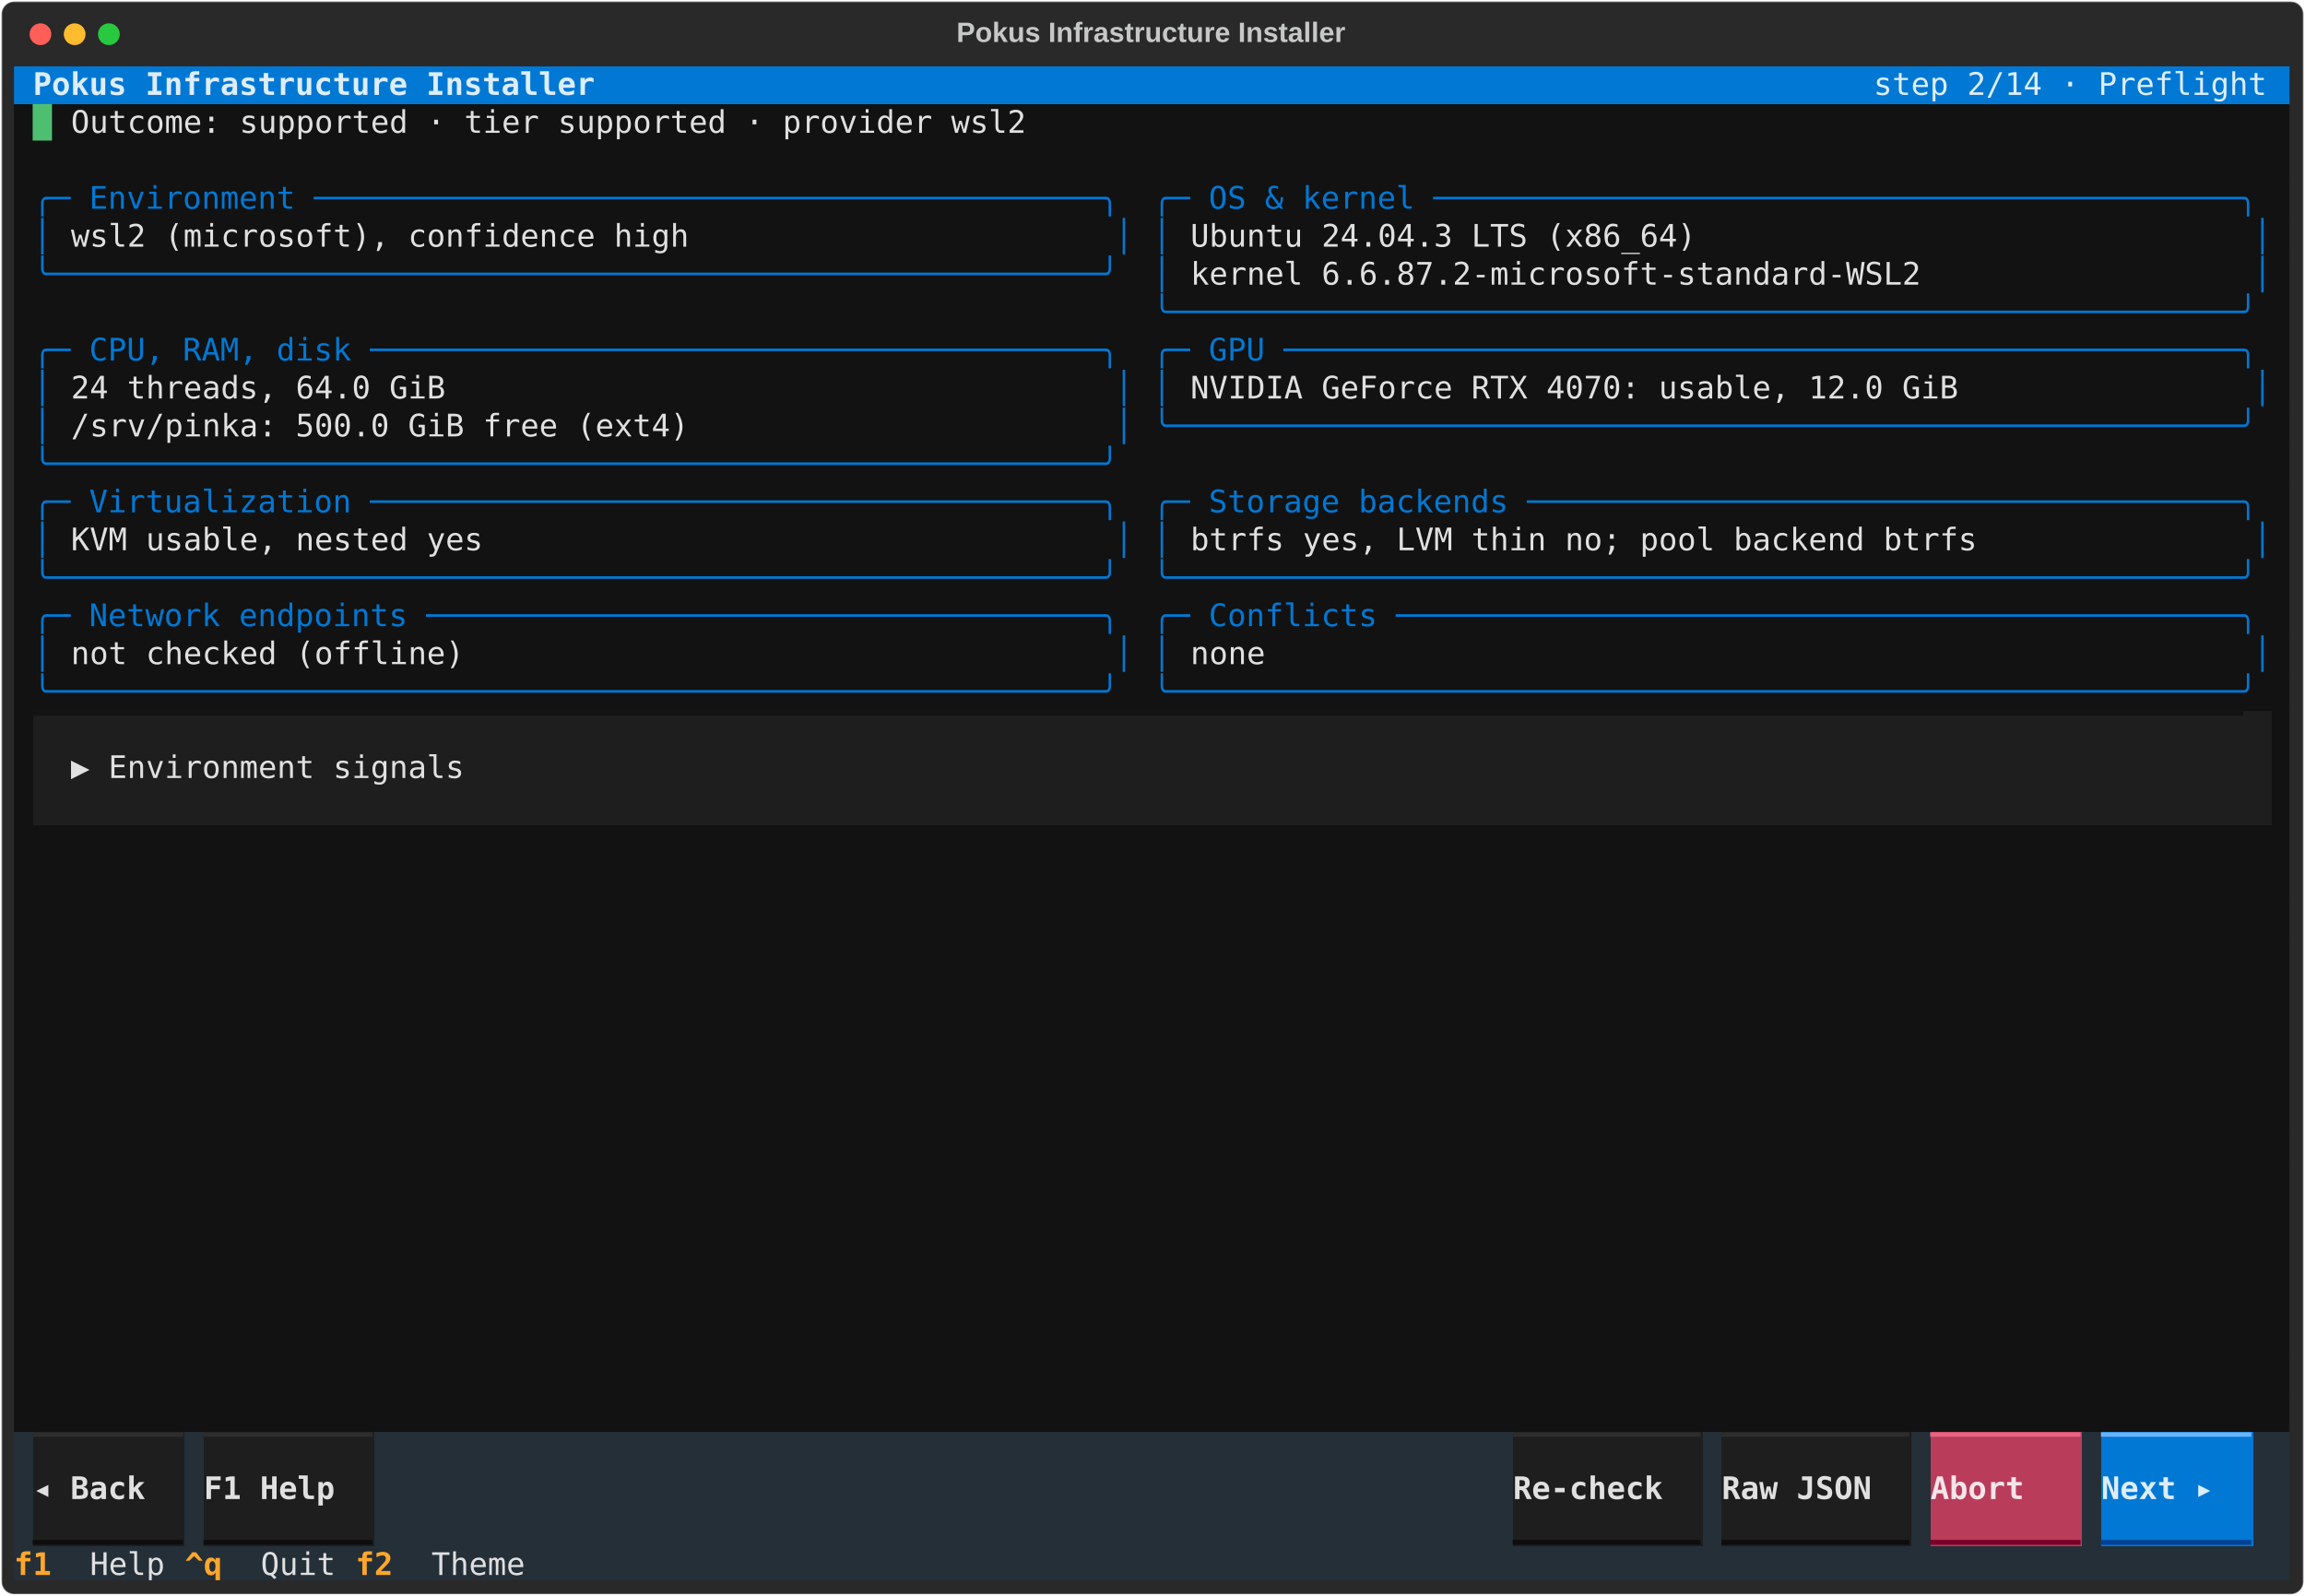
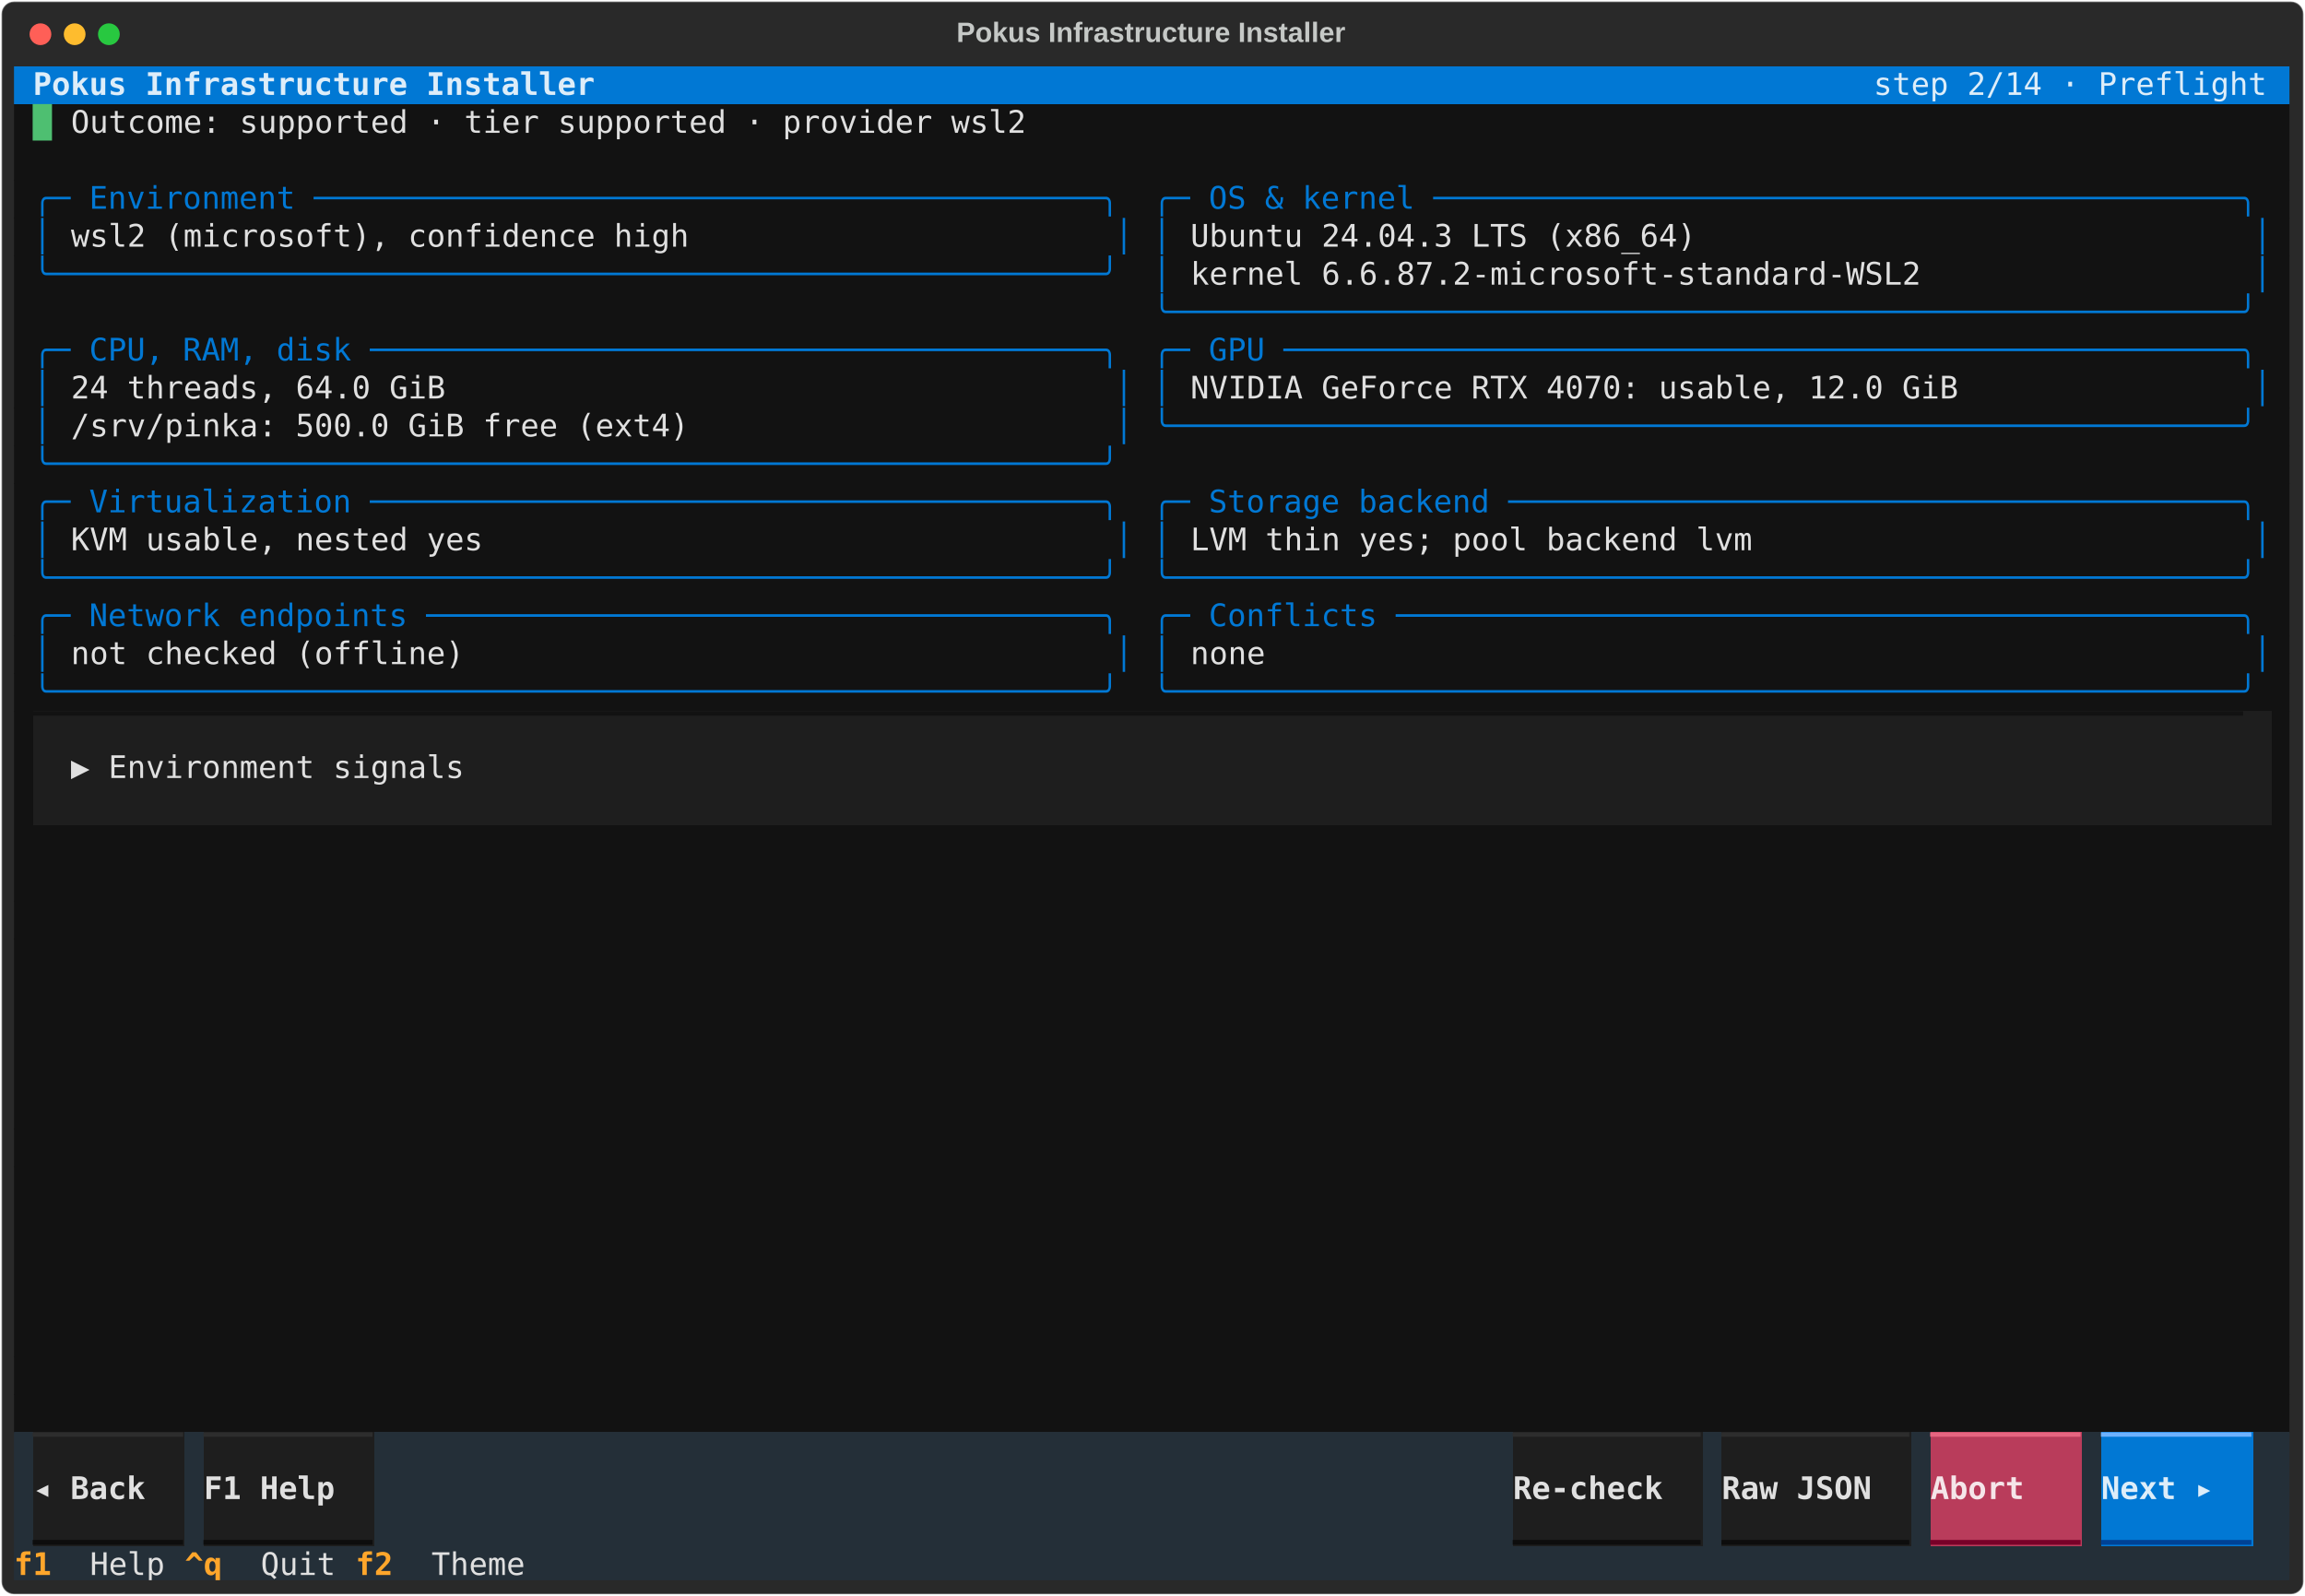
<svg xmlns="http://www.w3.org/2000/svg" class="rich-terminal" viewBox="0 0 1482 1026.0">
  <style>

    @font-face {
        font-family: "Fira Code";
        src: local("FiraCode-Regular"),
                url("https://cdnjs.cloudflare.com/ajax/libs/firacode/6.2.0/woff2/FiraCode-Regular.woff2") format("woff2"),
                url("https://cdnjs.cloudflare.com/ajax/libs/firacode/6.2.0/woff/FiraCode-Regular.woff") format("woff");
        font-style: normal;
        font-weight: 400;
    }
    @font-face {
        font-family: "Fira Code";
        src: local("FiraCode-Bold"),
                url("https://cdnjs.cloudflare.com/ajax/libs/firacode/6.2.0/woff2/FiraCode-Bold.woff2") format("woff2"),
                url("https://cdnjs.cloudflare.com/ajax/libs/firacode/6.2.0/woff/FiraCode-Bold.woff") format("woff");
        font-style: bold;
        font-weight: 700;
    }

    .terminal-matrix {
        font-family: Fira Code, monospace;
        font-size: 20px;
        line-height: 24.4px;
        font-variant-east-asian: full-width;
    }

    .terminal-title {
        font-size: 18px;
        font-weight: bold;
        font-family: arial;
    }

    .terminal-r1 { fill: #c5c8c6 }
.terminal-r2 { fill: #ddedf9;font-weight: bold }
.terminal-r3 { fill: #ddedf9 }
.terminal-r4 { fill: #4ebf71 }
.terminal-r5 { fill: #e0e0e0 }
.terminal-r6 { fill: #0178d4 }
.terminal-r7 { fill: #121212 }
.terminal-r8 { fill: #2d2d2d }
.terminal-r9 { fill: #e76580 }
.terminal-r10 { fill: #6db2ff }
.terminal-r11 { fill: #e0e0e0;font-weight: bold }
.terminal-r12 { fill: #f5e5e9;font-weight: bold }
.terminal-r13 { fill: #0d0d0d }
.terminal-r14 { fill: #780028 }
.terminal-r15 { fill: #004295 }
.terminal-r16 { fill: #ffa62b;font-weight: bold }
    </style>
  <defs>
    <clipPath id="terminal-clip-terminal">
      <rect x="0" y="0" width="1463.0" height="975.0" />
    </clipPath>
    <clipPath id="terminal-line-0">
      <rect x="0" y="1.5" width="1464" height="24.65" />
    </clipPath>
    <clipPath id="terminal-line-1">
      <rect x="0" y="25.9" width="1464" height="24.65" />
    </clipPath>
    <clipPath id="terminal-line-2">
      <rect x="0" y="50.3" width="1464" height="24.65" />
    </clipPath>
    <clipPath id="terminal-line-3">
      <rect x="0" y="74.7" width="1464" height="24.65" />
    </clipPath>
    <clipPath id="terminal-line-4">
      <rect x="0" y="99.1" width="1464" height="24.65" />
    </clipPath>
    <clipPath id="terminal-line-5">
      <rect x="0" y="123.5" width="1464" height="24.65" />
    </clipPath>
    <clipPath id="terminal-line-6">
      <rect x="0" y="147.9" width="1464" height="24.65" />
    </clipPath>
    <clipPath id="terminal-line-7">
      <rect x="0" y="172.3" width="1464" height="24.65" />
    </clipPath>
    <clipPath id="terminal-line-8">
      <rect x="0" y="196.7" width="1464" height="24.65" />
    </clipPath>
    <clipPath id="terminal-line-9">
      <rect x="0" y="221.1" width="1464" height="24.65" />
    </clipPath>
    <clipPath id="terminal-line-10">
      <rect x="0" y="245.5" width="1464" height="24.65" />
    </clipPath>
    <clipPath id="terminal-line-11">
      <rect x="0" y="269.9" width="1464" height="24.65" />
    </clipPath>
    <clipPath id="terminal-line-12">
      <rect x="0" y="294.3" width="1464" height="24.65" />
    </clipPath>
    <clipPath id="terminal-line-13">
      <rect x="0" y="318.7" width="1464" height="24.65" />
    </clipPath>
    <clipPath id="terminal-line-14">
      <rect x="0" y="343.1" width="1464" height="24.65" />
    </clipPath>
    <clipPath id="terminal-line-15">
      <rect x="0" y="367.5" width="1464" height="24.65" />
    </clipPath>
    <clipPath id="terminal-line-16">
      <rect x="0" y="391.9" width="1464" height="24.65" />
    </clipPath>
    <clipPath id="terminal-line-17">
      <rect x="0" y="416.3" width="1464" height="24.65" />
    </clipPath>
    <clipPath id="terminal-line-18">
      <rect x="0" y="440.7" width="1464" height="24.65" />
    </clipPath>
    <clipPath id="terminal-line-19">
      <rect x="0" y="465.1" width="1464" height="24.65" />
    </clipPath>
    <clipPath id="terminal-line-20">
      <rect x="0" y="489.5" width="1464" height="24.65" />
    </clipPath>
    <clipPath id="terminal-line-21">
      <rect x="0" y="513.9" width="1464" height="24.65" />
    </clipPath>
    <clipPath id="terminal-line-22">
      <rect x="0" y="538.3" width="1464" height="24.65" />
    </clipPath>
    <clipPath id="terminal-line-23">
      <rect x="0" y="562.7" width="1464" height="24.65" />
    </clipPath>
    <clipPath id="terminal-line-24">
      <rect x="0" y="587.1" width="1464" height="24.65" />
    </clipPath>
    <clipPath id="terminal-line-25">
      <rect x="0" y="611.5" width="1464" height="24.65" />
    </clipPath>
    <clipPath id="terminal-line-26">
      <rect x="0" y="635.9" width="1464" height="24.65" />
    </clipPath>
    <clipPath id="terminal-line-27">
      <rect x="0" y="660.3" width="1464" height="24.65" />
    </clipPath>
    <clipPath id="terminal-line-28">
      <rect x="0" y="684.7" width="1464" height="24.65" />
    </clipPath>
    <clipPath id="terminal-line-29">
      <rect x="0" y="709.1" width="1464" height="24.65" />
    </clipPath>
    <clipPath id="terminal-line-30">
      <rect x="0" y="733.5" width="1464" height="24.65" />
    </clipPath>
    <clipPath id="terminal-line-31">
      <rect x="0" y="757.9" width="1464" height="24.65" />
    </clipPath>
    <clipPath id="terminal-line-32">
      <rect x="0" y="782.3" width="1464" height="24.65" />
    </clipPath>
    <clipPath id="terminal-line-33">
      <rect x="0" y="806.7" width="1464" height="24.65" />
    </clipPath>
    <clipPath id="terminal-line-34">
      <rect x="0" y="831.1" width="1464" height="24.65" />
    </clipPath>
    <clipPath id="terminal-line-35">
      <rect x="0" y="855.5" width="1464" height="24.65" />
    </clipPath>
    <clipPath id="terminal-line-36">
      <rect x="0" y="879.9" width="1464" height="24.65" />
    </clipPath>
    <clipPath id="terminal-line-37">
      <rect x="0" y="904.3" width="1464" height="24.65" />
    </clipPath>
    <clipPath id="terminal-line-38">
      <rect x="0" y="928.7" width="1464" height="24.65" />
    </clipPath>
  </defs>
  <rect fill="#292929" stroke="rgba(255,255,255,0.35)" stroke-width="1" x="1" y="1" width="1480" height="1024" rx="8" />
  <text class="terminal-title" fill="#c5c8c6" text-anchor="middle" x="740" y="27">Pokus Infrastructure Installer</text>
  <g transform="translate(26,22)">
    <circle cx="0" cy="0" r="7" fill="#ff5f57" />
    <circle cx="22" cy="0" r="7" fill="#febc2e" />
    <circle cx="44" cy="0" r="7" fill="#28c840" />
  </g>
  <g transform="translate(9, 41)" clip-path="url(#terminal-clip-terminal)">
    <rect fill="#0178d4" x="0" y="1.5" width="12.2" height="24.65" shape-rendering="crispEdges" />
    <rect fill="#0178d4" x="12.2" y="1.5" width="366" height="24.65" shape-rendering="crispEdges" />
    <rect fill="#0178d4" x="378.2" y="1.5" width="817.4" height="24.65" shape-rendering="crispEdges" />
    <rect fill="#0178d4" x="1195.6" y="1.5" width="256.2" height="24.65" shape-rendering="crispEdges" />
    <rect fill="#0178d4" x="1451.8" y="1.5" width="12.2" height="24.65" shape-rendering="crispEdges" />
    <rect fill="#121212" x="0" y="25.9" width="12.2" height="24.65" shape-rendering="crispEdges" />
    <rect fill="#121212" x="12.2" y="25.9" width="12.2" height="24.65" shape-rendering="crispEdges" />
    <rect fill="#121212" x="24.4" y="25.9" width="12.2" height="24.65" shape-rendering="crispEdges" />
    <rect fill="#121212" x="36.6" y="25.9" width="622.2" height="24.65" shape-rendering="crispEdges" />
    <rect fill="#121212" x="658.8" y="25.9" width="805.2" height="24.65" shape-rendering="crispEdges" />
    <rect fill="#121212" x="0" y="50.3" width="1464" height="24.65" shape-rendering="crispEdges" />
    <rect fill="#121212" x="0" y="74.7" width="12.2" height="24.65" shape-rendering="crispEdges" />
    <rect fill="#121212" x="12.2" y="74.7" width="707.6" height="24.65" shape-rendering="crispEdges" />
    <rect fill="#121212" x="719.8" y="74.7" width="12.2" height="24.65" shape-rendering="crispEdges" />
    <rect fill="#121212" x="732" y="74.7" width="719.8" height="24.65" shape-rendering="crispEdges" />
    <rect fill="#121212" x="1451.8" y="74.7" width="12.2" height="24.65" shape-rendering="crispEdges" />
    <rect fill="#121212" x="0" y="99.1" width="12.2" height="24.65" shape-rendering="crispEdges" />
    <rect fill="#121212" x="12.2" y="99.1" width="12.2" height="24.65" shape-rendering="crispEdges" />
    <rect fill="#121212" x="24.4" y="99.1" width="12.2" height="24.65" shape-rendering="crispEdges" />
    <rect fill="#121212" x="36.6" y="99.1" width="402.6" height="24.65" shape-rendering="crispEdges" />
    <rect fill="#121212" x="439.2" y="99.1" width="268.4" height="24.65" shape-rendering="crispEdges" />
    <rect fill="#121212" x="707.6" y="99.1" width="12.2" height="24.65" shape-rendering="crispEdges" />
    <rect fill="#121212" x="719.8" y="99.1" width="12.2" height="24.65" shape-rendering="crispEdges" />
    <rect fill="#121212" x="732" y="99.1" width="12.2" height="24.65" shape-rendering="crispEdges" />
    <rect fill="#121212" x="744.2" y="99.1" width="12.2" height="24.65" shape-rendering="crispEdges" />
    <rect fill="#121212" x="756.4" y="99.1" width="329.4" height="24.65" shape-rendering="crispEdges" />
    <rect fill="#121212" x="1085.8" y="99.1" width="353.8" height="24.65" shape-rendering="crispEdges" />
    <rect fill="#121212" x="1439.6" y="99.1" width="12.2" height="24.65" shape-rendering="crispEdges" />
    <rect fill="#121212" x="1451.8" y="99.1" width="12.2" height="24.65" shape-rendering="crispEdges" />
    <rect fill="#121212" x="0" y="123.5" width="12.2" height="24.65" shape-rendering="crispEdges" />
    <rect fill="#121212" x="12.2" y="123.5" width="707.6" height="24.65" shape-rendering="crispEdges" />
    <rect fill="#121212" x="719.8" y="123.5" width="12.2" height="24.65" shape-rendering="crispEdges" />
    <rect fill="#121212" x="732" y="123.5" width="12.2" height="24.65" shape-rendering="crispEdges" />
    <rect fill="#121212" x="744.2" y="123.5" width="12.2" height="24.65" shape-rendering="crispEdges" />
    <rect fill="#121212" x="756.4" y="123.5" width="475.8" height="24.65" shape-rendering="crispEdges" />
    <rect fill="#121212" x="1232.2" y="123.5" width="207.4" height="24.65" shape-rendering="crispEdges" />
    <rect fill="#121212" x="1439.6" y="123.5" width="12.2" height="24.65" shape-rendering="crispEdges" />
    <rect fill="#121212" x="1451.8" y="123.5" width="12.2" height="24.65" shape-rendering="crispEdges" />
    <rect fill="#121212" x="0" y="147.9" width="732" height="24.65" shape-rendering="crispEdges" />
    <rect fill="#121212" x="732" y="147.9" width="719.8" height="24.65" shape-rendering="crispEdges" />
    <rect fill="#121212" x="1451.8" y="147.9" width="12.2" height="24.65" shape-rendering="crispEdges" />
    <rect fill="#121212" x="0" y="172.3" width="12.2" height="24.65" shape-rendering="crispEdges" />
    <rect fill="#121212" x="12.2" y="172.3" width="707.6" height="24.65" shape-rendering="crispEdges" />
    <rect fill="#121212" x="719.8" y="172.3" width="12.2" height="24.65" shape-rendering="crispEdges" />
    <rect fill="#121212" x="732" y="172.3" width="719.8" height="24.65" shape-rendering="crispEdges" />
    <rect fill="#121212" x="1451.8" y="172.3" width="12.2" height="24.65" shape-rendering="crispEdges" />
    <rect fill="#121212" x="0" y="196.7" width="12.2" height="24.65" shape-rendering="crispEdges" />
    <rect fill="#121212" x="12.2" y="196.7" width="12.2" height="24.65" shape-rendering="crispEdges" />
    <rect fill="#121212" x="24.4" y="196.7" width="12.2" height="24.65" shape-rendering="crispEdges" />
    <rect fill="#121212" x="36.6" y="196.7" width="244" height="24.65" shape-rendering="crispEdges" />
    <rect fill="#121212" x="280.6" y="196.7" width="427" height="24.65" shape-rendering="crispEdges" />
    <rect fill="#121212" x="707.6" y="196.7" width="12.2" height="24.65" shape-rendering="crispEdges" />
    <rect fill="#121212" x="719.8" y="196.7" width="12.2" height="24.65" shape-rendering="crispEdges" />
    <rect fill="#121212" x="732" y="196.7" width="12.2" height="24.65" shape-rendering="crispEdges" />
    <rect fill="#121212" x="744.2" y="196.7" width="12.2" height="24.65" shape-rendering="crispEdges" />
    <rect fill="#121212" x="756.4" y="196.7" width="500.2" height="24.65" shape-rendering="crispEdges" />
    <rect fill="#121212" x="1256.6" y="196.7" width="183" height="24.65" shape-rendering="crispEdges" />
    <rect fill="#121212" x="1439.6" y="196.7" width="12.2" height="24.65" shape-rendering="crispEdges" />
    <rect fill="#121212" x="1451.8" y="196.7" width="12.2" height="24.65" shape-rendering="crispEdges" />
    <rect fill="#121212" x="0" y="221.1" width="12.2" height="24.65" shape-rendering="crispEdges" />
    <rect fill="#121212" x="12.2" y="221.1" width="12.2" height="24.65" shape-rendering="crispEdges" />
    <rect fill="#121212" x="24.4" y="221.1" width="12.2" height="24.65" shape-rendering="crispEdges" />
    <rect fill="#121212" x="36.6" y="221.1" width="402.6" height="24.65" shape-rendering="crispEdges" />
    <rect fill="#121212" x="439.2" y="221.1" width="268.4" height="24.65" shape-rendering="crispEdges" />
    <rect fill="#121212" x="707.6" y="221.1" width="12.2" height="24.65" shape-rendering="crispEdges" />
    <rect fill="#121212" x="719.8" y="221.1" width="12.2" height="24.65" shape-rendering="crispEdges" />
    <rect fill="#121212" x="732" y="221.1" width="719.8" height="24.65" shape-rendering="crispEdges" />
    <rect fill="#121212" x="1451.8" y="221.1" width="12.2" height="24.65" shape-rendering="crispEdges" />
    <rect fill="#121212" x="0" y="245.5" width="12.2" height="24.65" shape-rendering="crispEdges" />
    <rect fill="#121212" x="12.2" y="245.5" width="707.6" height="24.65" shape-rendering="crispEdges" />
    <rect fill="#121212" x="719.8" y="245.5" width="744.2" height="24.65" shape-rendering="crispEdges" />
    <rect fill="#121212" x="0" y="269.9" width="12.2" height="24.65" shape-rendering="crispEdges" />
    <rect fill="#121212" x="12.2" y="269.9" width="707.6" height="24.65" shape-rendering="crispEdges" />
    <rect fill="#121212" x="719.8" y="269.9" width="12.2" height="24.65" shape-rendering="crispEdges" />
    <rect fill="#121212" x="732" y="269.9" width="719.8" height="24.65" shape-rendering="crispEdges" />
    <rect fill="#121212" x="1451.8" y="269.9" width="12.2" height="24.65" shape-rendering="crispEdges" />
    <rect fill="#121212" x="0" y="294.3" width="12.2" height="24.65" shape-rendering="crispEdges" />
    <rect fill="#121212" x="12.2" y="294.3" width="12.2" height="24.65" shape-rendering="crispEdges" />
    <rect fill="#121212" x="24.4" y="294.3" width="12.2" height="24.65" shape-rendering="crispEdges" />
    <rect fill="#121212" x="36.6" y="294.3" width="268.4" height="24.65" shape-rendering="crispEdges" />
    <rect fill="#121212" x="305" y="294.3" width="402.6" height="24.65" shape-rendering="crispEdges" />
    <rect fill="#121212" x="707.6" y="294.3" width="12.2" height="24.65" shape-rendering="crispEdges" />
    <rect fill="#121212" x="719.8" y="294.3" width="12.2" height="24.65" shape-rendering="crispEdges" />
    <rect fill="#121212" x="732" y="294.3" width="12.2" height="24.65" shape-rendering="crispEdges" />
    <rect fill="#121212" x="744.2" y="294.3" width="12.2" height="24.65" shape-rendering="crispEdges" />
-     <rect fill="#121212" x="756.4" y="294.3" width="512.4" height="24.65" shape-rendering="crispEdges" />
-     <rect fill="#121212" x="1268.8" y="294.3" width="170.8" height="24.65" shape-rendering="crispEdges" />
+     <rect fill="#121212" x="756.4" y="294.3" width="366" height="24.65" shape-rendering="crispEdges" />
+     <rect fill="#121212" x="1122.4" y="294.3" width="317.2" height="24.65" shape-rendering="crispEdges" />
    <rect fill="#121212" x="1439.6" y="294.3" width="12.2" height="24.65" shape-rendering="crispEdges" />
    <rect fill="#121212" x="1451.8" y="294.3" width="12.2" height="24.65" shape-rendering="crispEdges" />
    <rect fill="#121212" x="0" y="318.7" width="12.2" height="24.65" shape-rendering="crispEdges" />
    <rect fill="#121212" x="12.2" y="318.7" width="707.6" height="24.65" shape-rendering="crispEdges" />
    <rect fill="#121212" x="719.8" y="318.7" width="12.2" height="24.65" shape-rendering="crispEdges" />
    <rect fill="#121212" x="732" y="318.7" width="719.8" height="24.65" shape-rendering="crispEdges" />
    <rect fill="#121212" x="1451.8" y="318.7" width="12.2" height="24.65" shape-rendering="crispEdges" />
    <rect fill="#121212" x="0" y="343.1" width="12.2" height="24.65" shape-rendering="crispEdges" />
    <rect fill="#121212" x="12.2" y="343.1" width="707.6" height="24.65" shape-rendering="crispEdges" />
    <rect fill="#121212" x="719.8" y="343.1" width="12.2" height="24.65" shape-rendering="crispEdges" />
    <rect fill="#121212" x="732" y="343.1" width="719.8" height="24.65" shape-rendering="crispEdges" />
    <rect fill="#121212" x="1451.8" y="343.1" width="12.2" height="24.65" shape-rendering="crispEdges" />
    <rect fill="#121212" x="0" y="367.5" width="12.2" height="24.65" shape-rendering="crispEdges" />
    <rect fill="#121212" x="12.2" y="367.5" width="12.2" height="24.65" shape-rendering="crispEdges" />
    <rect fill="#121212" x="24.4" y="367.5" width="12.2" height="24.65" shape-rendering="crispEdges" />
    <rect fill="#121212" x="36.6" y="367.5" width="256.2" height="24.65" shape-rendering="crispEdges" />
    <rect fill="#121212" x="292.8" y="367.5" width="414.8" height="24.65" shape-rendering="crispEdges" />
    <rect fill="#121212" x="707.6" y="367.5" width="12.2" height="24.65" shape-rendering="crispEdges" />
    <rect fill="#121212" x="719.8" y="367.5" width="12.2" height="24.65" shape-rendering="crispEdges" />
    <rect fill="#121212" x="732" y="367.5" width="12.2" height="24.65" shape-rendering="crispEdges" />
    <rect fill="#121212" x="744.2" y="367.5" width="12.2" height="24.65" shape-rendering="crispEdges" />
    <rect fill="#121212" x="756.4" y="367.5" width="48.8" height="24.65" shape-rendering="crispEdges" />
    <rect fill="#121212" x="805.2" y="367.5" width="634.4" height="24.65" shape-rendering="crispEdges" />
    <rect fill="#121212" x="1439.6" y="367.5" width="12.2" height="24.65" shape-rendering="crispEdges" />
    <rect fill="#121212" x="1451.8" y="367.5" width="12.2" height="24.65" shape-rendering="crispEdges" />
    <rect fill="#121212" x="0" y="391.9" width="12.2" height="24.65" shape-rendering="crispEdges" />
    <rect fill="#121212" x="12.2" y="391.9" width="707.6" height="24.65" shape-rendering="crispEdges" />
    <rect fill="#121212" x="719.8" y="391.9" width="12.2" height="24.65" shape-rendering="crispEdges" />
    <rect fill="#121212" x="732" y="391.9" width="719.8" height="24.65" shape-rendering="crispEdges" />
    <rect fill="#121212" x="1451.8" y="391.9" width="12.2" height="24.65" shape-rendering="crispEdges" />
    <rect fill="#121212" x="0" y="416.3" width="12.2" height="24.65" shape-rendering="crispEdges" />
    <rect fill="#1e1e1e" x="12.2" y="416.3" width="1439.6" height="24.65" shape-rendering="crispEdges" />
    <rect fill="#121212" x="1451.8" y="416.3" width="12.2" height="24.65" shape-rendering="crispEdges" />
    <rect fill="#121212" x="0" y="440.7" width="12.2" height="24.65" shape-rendering="crispEdges" />
    <rect fill="#1e1e1e" x="12.2" y="440.7" width="24.4" height="24.65" shape-rendering="crispEdges" />
    <rect fill="#1e1e1e" x="36.6" y="440.7" width="256.2" height="24.65" shape-rendering="crispEdges" />
    <rect fill="#1e1e1e" x="292.8" y="440.7" width="1159" height="24.65" shape-rendering="crispEdges" />
    <rect fill="#121212" x="1451.8" y="440.7" width="12.2" height="24.65" shape-rendering="crispEdges" />
    <rect fill="#121212" x="0" y="465.1" width="12.2" height="24.65" shape-rendering="crispEdges" />
    <rect fill="#1e1e1e" x="12.2" y="465.1" width="1439.6" height="24.65" shape-rendering="crispEdges" />
    <rect fill="#121212" x="1451.8" y="465.1" width="12.2" height="24.65" shape-rendering="crispEdges" />
    <rect fill="#121212" x="0" y="489.5" width="1464" height="24.65" shape-rendering="crispEdges" />
    <rect fill="#121212" x="0" y="513.9" width="1464" height="24.65" shape-rendering="crispEdges" />
    <rect fill="#121212" x="0" y="538.3" width="1464" height="24.65" shape-rendering="crispEdges" />
    <rect fill="#121212" x="0" y="562.7" width="1464" height="24.65" shape-rendering="crispEdges" />
    <rect fill="#121212" x="0" y="587.1" width="1464" height="24.65" shape-rendering="crispEdges" />
    <rect fill="#121212" x="0" y="611.5" width="1464" height="24.65" shape-rendering="crispEdges" />
    <rect fill="#121212" x="0" y="635.9" width="1464" height="24.65" shape-rendering="crispEdges" />
    <rect fill="#121212" x="0" y="660.3" width="1464" height="24.65" shape-rendering="crispEdges" />
    <rect fill="#121212" x="0" y="684.7" width="1464" height="24.65" shape-rendering="crispEdges" />
    <rect fill="#121212" x="0" y="709.1" width="1464" height="24.65" shape-rendering="crispEdges" />
    <rect fill="#121212" x="0" y="733.5" width="1464" height="24.65" shape-rendering="crispEdges" />
    <rect fill="#121212" x="0" y="757.9" width="1464" height="24.65" shape-rendering="crispEdges" />
    <rect fill="#121212" x="0" y="782.3" width="1464" height="24.65" shape-rendering="crispEdges" />
    <rect fill="#121212" x="0" y="806.7" width="1464" height="24.65" shape-rendering="crispEdges" />
    <rect fill="#121212" x="0" y="831.1" width="1464" height="24.65" shape-rendering="crispEdges" />
    <rect fill="#121212" x="0" y="855.5" width="1464" height="24.65" shape-rendering="crispEdges" />
    <rect fill="#242f38" x="0" y="879.9" width="12.2" height="24.65" shape-rendering="crispEdges" />
    <rect fill="#1e1e1e" x="12.2" y="879.9" width="97.6" height="24.65" shape-rendering="crispEdges" />
    <rect fill="#242f38" x="109.8" y="879.9" width="12.2" height="24.65" shape-rendering="crispEdges" />
    <rect fill="#1e1e1e" x="122" y="879.9" width="109.8" height="24.65" shape-rendering="crispEdges" />
    <rect fill="#242f38" x="231.8" y="879.9" width="12.2" height="24.65" shape-rendering="crispEdges" />
    <rect fill="#242f38" x="244" y="879.9" width="0" height="24.65" shape-rendering="crispEdges" />
    <rect fill="#242f38" x="244" y="879.9" width="719.8" height="24.65" shape-rendering="crispEdges" />
    <rect fill="#1e1e1e" x="963.8" y="879.9" width="122" height="24.65" shape-rendering="crispEdges" />
    <rect fill="#242f38" x="1085.8" y="879.9" width="12.2" height="24.65" shape-rendering="crispEdges" />
    <rect fill="#1e1e1e" x="1098" y="879.9" width="122" height="24.65" shape-rendering="crispEdges" />
    <rect fill="#242f38" x="1220" y="879.9" width="12.2" height="24.65" shape-rendering="crispEdges" />
    <rect fill="#b93c5b" x="1232.2" y="879.9" width="97.6" height="24.65" shape-rendering="crispEdges" />
    <rect fill="#242f38" x="1329.8" y="879.9" width="12.2" height="24.65" shape-rendering="crispEdges" />
    <rect fill="#0178d4" x="1342" y="879.9" width="97.6" height="24.65" shape-rendering="crispEdges" />
    <rect fill="#242f38" x="1439.6" y="879.9" width="24.4" height="24.65" shape-rendering="crispEdges" />
    <rect fill="#242f38" x="0" y="904.3" width="12.2" height="24.65" shape-rendering="crispEdges" />
    <rect fill="#1e1e1e" x="12.2" y="904.3" width="97.6" height="24.65" shape-rendering="crispEdges" />
    <rect fill="#242f38" x="109.8" y="904.3" width="12.2" height="24.65" shape-rendering="crispEdges" />
    <rect fill="#1e1e1e" x="122" y="904.3" width="109.8" height="24.65" shape-rendering="crispEdges" />
    <rect fill="#242f38" x="231.8" y="904.3" width="732" height="24.65" shape-rendering="crispEdges" />
    <rect fill="#1e1e1e" x="963.8" y="904.3" width="122" height="24.65" shape-rendering="crispEdges" />
    <rect fill="#242f38" x="1085.8" y="904.3" width="12.2" height="24.65" shape-rendering="crispEdges" />
    <rect fill="#1e1e1e" x="1098" y="904.3" width="122" height="24.65" shape-rendering="crispEdges" />
    <rect fill="#242f38" x="1220" y="904.3" width="12.2" height="24.65" shape-rendering="crispEdges" />
    <rect fill="#b93c5b" x="1232.2" y="904.3" width="85.4" height="24.65" shape-rendering="crispEdges" />
    <rect fill="#b93c5b" x="1317.6" y="904.3" width="12.2" height="24.65" shape-rendering="crispEdges" />
    <rect fill="#242f38" x="1329.8" y="904.3" width="12.2" height="24.65" shape-rendering="crispEdges" />
    <rect fill="#0178d4" x="1342" y="904.3" width="97.6" height="24.65" shape-rendering="crispEdges" />
    <rect fill="#242f38" x="1439.6" y="904.3" width="24.4" height="24.65" shape-rendering="crispEdges" />
    <rect fill="#242f38" x="0" y="928.7" width="12.2" height="24.65" shape-rendering="crispEdges" />
    <rect fill="#1e1e1e" x="12.2" y="928.7" width="97.6" height="24.65" shape-rendering="crispEdges" />
    <rect fill="#242f38" x="109.8" y="928.7" width="12.2" height="24.65" shape-rendering="crispEdges" />
    <rect fill="#1e1e1e" x="122" y="928.7" width="109.8" height="24.65" shape-rendering="crispEdges" />
    <rect fill="#242f38" x="231.8" y="928.7" width="732" height="24.65" shape-rendering="crispEdges" />
    <rect fill="#1e1e1e" x="963.8" y="928.7" width="122" height="24.65" shape-rendering="crispEdges" />
    <rect fill="#242f38" x="1085.8" y="928.7" width="12.2" height="24.65" shape-rendering="crispEdges" />
    <rect fill="#1e1e1e" x="1098" y="928.7" width="122" height="24.65" shape-rendering="crispEdges" />
    <rect fill="#242f38" x="1220" y="928.7" width="12.2" height="24.65" shape-rendering="crispEdges" />
    <rect fill="#b93c5b" x="1232.2" y="928.7" width="97.6" height="24.65" shape-rendering="crispEdges" />
    <rect fill="#242f38" x="1329.8" y="928.7" width="12.2" height="24.65" shape-rendering="crispEdges" />
    <rect fill="#0178d4" x="1342" y="928.7" width="97.6" height="24.65" shape-rendering="crispEdges" />
    <rect fill="#242f38" x="1439.6" y="928.7" width="24.4" height="24.65" shape-rendering="crispEdges" />
    <rect fill="#242f38" x="0" y="953.1" width="48.8" height="24.65" shape-rendering="crispEdges" />
    <rect fill="#242f38" x="48.8" y="953.1" width="61" height="24.65" shape-rendering="crispEdges" />
    <rect fill="#242f38" x="109.8" y="953.1" width="48.8" height="24.65" shape-rendering="crispEdges" />
    <rect fill="#242f38" x="158.6" y="953.1" width="61" height="24.65" shape-rendering="crispEdges" />
    <rect fill="#242f38" x="219.6" y="953.1" width="48.8" height="24.65" shape-rendering="crispEdges" />
    <rect fill="#242f38" x="268.4" y="953.1" width="73.2" height="24.65" shape-rendering="crispEdges" />
    <rect fill="#242f38" x="341.6" y="953.1" width="1122.4" height="24.65" shape-rendering="crispEdges" />
    <g class="terminal-matrix">
      <text class="terminal-r2" x="12.2" y="20" textLength="366" clip-path="url(#terminal-line-0)">Pokus Infrastructure Installer</text>
      <text class="terminal-r3" x="1195.6" y="20" textLength="256.2" clip-path="url(#terminal-line-0)">step 2/14 · Preflight</text>
      <text class="terminal-r1" x="1464" y="20" textLength="12.2" clip-path="url(#terminal-line-0)">
</text>
      <text class="terminal-r4" x="12.2" y="44.4" textLength="12.2" clip-path="url(#terminal-line-1)">█</text>
      <text class="terminal-r5" x="36.6" y="44.4" textLength="622.2" clip-path="url(#terminal-line-1)">Outcome: supported · tier supported · provider wsl2</text>
      <text class="terminal-r1" x="1464" y="44.4" textLength="12.2" clip-path="url(#terminal-line-1)">
</text>
      <text class="terminal-r1" x="1464" y="68.8" textLength="12.2" clip-path="url(#terminal-line-2)">
</text>
      <text class="terminal-r6" x="12.2" y="93.2" textLength="707.6" clip-path="url(#terminal-line-3)">╭─ Environment ──────────────────────────────────────────╮</text>
      <text class="terminal-r6" x="732" y="93.2" textLength="719.8" clip-path="url(#terminal-line-3)">╭─ OS &amp; kernel ───────────────────────────────────────────╮</text>
      <text class="terminal-r1" x="1464" y="93.2" textLength="12.2" clip-path="url(#terminal-line-3)">
</text>
      <text class="terminal-r6" x="12.2" y="117.6" textLength="12.2" clip-path="url(#terminal-line-4)">│</text>
      <text class="terminal-r5" x="36.6" y="117.6" textLength="402.6" clip-path="url(#terminal-line-4)">wsl2 (microsoft), confidence high</text>
      <text class="terminal-r6" x="707.6" y="117.6" textLength="12.2" clip-path="url(#terminal-line-4)">│</text>
      <text class="terminal-r6" x="732" y="117.6" textLength="12.2" clip-path="url(#terminal-line-4)">│</text>
      <text class="terminal-r5" x="756.4" y="117.6" textLength="329.4" clip-path="url(#terminal-line-4)">Ubuntu 24.04.3 LTS (x86_64)</text>
      <text class="terminal-r6" x="1439.6" y="117.6" textLength="12.2" clip-path="url(#terminal-line-4)">│</text>
      <text class="terminal-r1" x="1464" y="117.6" textLength="12.2" clip-path="url(#terminal-line-4)">
</text>
      <text class="terminal-r6" x="12.2" y="142" textLength="707.6" clip-path="url(#terminal-line-5)">╰────────────────────────────────────────────────────────╯</text>
      <text class="terminal-r6" x="732" y="142" textLength="12.2" clip-path="url(#terminal-line-5)">│</text>
      <text class="terminal-r5" x="756.4" y="142" textLength="475.8" clip-path="url(#terminal-line-5)">kernel 6.6.87.2-microsoft-standard-WSL2</text>
      <text class="terminal-r6" x="1439.6" y="142" textLength="12.2" clip-path="url(#terminal-line-5)">│</text>
      <text class="terminal-r1" x="1464" y="142" textLength="12.2" clip-path="url(#terminal-line-5)">
</text>
      <text class="terminal-r6" x="732" y="166.4" textLength="719.8" clip-path="url(#terminal-line-6)">╰─────────────────────────────────────────────────────────╯</text>
      <text class="terminal-r1" x="1464" y="166.4" textLength="12.2" clip-path="url(#terminal-line-6)">
</text>
      <text class="terminal-r6" x="12.2" y="190.8" textLength="707.6" clip-path="url(#terminal-line-7)">╭─ CPU, RAM, disk ───────────────────────────────────────╮</text>
      <text class="terminal-r6" x="732" y="190.8" textLength="719.8" clip-path="url(#terminal-line-7)">╭─ GPU ───────────────────────────────────────────────────╮</text>
      <text class="terminal-r1" x="1464" y="190.8" textLength="12.2" clip-path="url(#terminal-line-7)">
</text>
      <text class="terminal-r6" x="12.2" y="215.2" textLength="12.2" clip-path="url(#terminal-line-8)">│</text>
      <text class="terminal-r5" x="36.6" y="215.2" textLength="244" clip-path="url(#terminal-line-8)">24 threads, 64.0 GiB</text>
      <text class="terminal-r6" x="707.6" y="215.2" textLength="12.2" clip-path="url(#terminal-line-8)">│</text>
      <text class="terminal-r6" x="732" y="215.2" textLength="12.2" clip-path="url(#terminal-line-8)">│</text>
      <text class="terminal-r5" x="756.4" y="215.2" textLength="500.2" clip-path="url(#terminal-line-8)">NVIDIA GeForce RTX 4070: usable, 12.0 GiB</text>
      <text class="terminal-r6" x="1439.6" y="215.2" textLength="12.2" clip-path="url(#terminal-line-8)">│</text>
      <text class="terminal-r1" x="1464" y="215.2" textLength="12.2" clip-path="url(#terminal-line-8)">
</text>
      <text class="terminal-r6" x="12.2" y="239.6" textLength="12.2" clip-path="url(#terminal-line-9)">│</text>
      <text class="terminal-r5" x="36.6" y="239.6" textLength="402.6" clip-path="url(#terminal-line-9)">/srv/pinka: 500.0 GiB free (ext4)</text>
      <text class="terminal-r6" x="707.6" y="239.6" textLength="12.2" clip-path="url(#terminal-line-9)">│</text>
      <text class="terminal-r6" x="732" y="239.6" textLength="719.8" clip-path="url(#terminal-line-9)">╰─────────────────────────────────────────────────────────╯</text>
      <text class="terminal-r1" x="1464" y="239.6" textLength="12.2" clip-path="url(#terminal-line-9)">
</text>
      <text class="terminal-r6" x="12.2" y="264" textLength="707.6" clip-path="url(#terminal-line-10)">╰────────────────────────────────────────────────────────╯</text>
      <text class="terminal-r1" x="1464" y="264" textLength="12.2" clip-path="url(#terminal-line-10)">
</text>
      <text class="terminal-r6" x="12.2" y="288.4" textLength="707.6" clip-path="url(#terminal-line-11)">╭─ Virtualization ───────────────────────────────────────╮</text>
-       <text class="terminal-r6" x="732" y="288.4" textLength="719.8" clip-path="url(#terminal-line-11)">╭─ Storage backends ──────────────────────────────────────╮</text>
+       <text class="terminal-r6" x="732" y="288.4" textLength="719.8" clip-path="url(#terminal-line-11)">╭─ Storage backend ───────────────────────────────────────╮</text>
      <text class="terminal-r1" x="1464" y="288.4" textLength="12.2" clip-path="url(#terminal-line-11)">
</text>
      <text class="terminal-r6" x="12.2" y="312.8" textLength="12.2" clip-path="url(#terminal-line-12)">│</text>
      <text class="terminal-r5" x="36.6" y="312.8" textLength="268.4" clip-path="url(#terminal-line-12)">KVM usable, nested yes</text>
      <text class="terminal-r6" x="707.6" y="312.8" textLength="12.2" clip-path="url(#terminal-line-12)">│</text>
      <text class="terminal-r6" x="732" y="312.8" textLength="12.2" clip-path="url(#terminal-line-12)">│</text>
-       <text class="terminal-r5" x="756.4" y="312.8" textLength="512.4" clip-path="url(#terminal-line-12)">btrfs yes, LVM thin no; pool backend btrfs</text>
+       <text class="terminal-r5" x="756.4" y="312.8" textLength="366" clip-path="url(#terminal-line-12)">LVM thin yes; pool backend lvm</text>
      <text class="terminal-r6" x="1439.6" y="312.8" textLength="12.2" clip-path="url(#terminal-line-12)">│</text>
      <text class="terminal-r1" x="1464" y="312.8" textLength="12.2" clip-path="url(#terminal-line-12)">
</text>
      <text class="terminal-r6" x="12.2" y="337.2" textLength="707.6" clip-path="url(#terminal-line-13)">╰────────────────────────────────────────────────────────╯</text>
      <text class="terminal-r6" x="732" y="337.2" textLength="719.8" clip-path="url(#terminal-line-13)">╰─────────────────────────────────────────────────────────╯</text>
      <text class="terminal-r1" x="1464" y="337.2" textLength="12.2" clip-path="url(#terminal-line-13)">
</text>
      <text class="terminal-r6" x="12.2" y="361.6" textLength="707.6" clip-path="url(#terminal-line-14)">╭─ Network endpoints ────────────────────────────────────╮</text>
      <text class="terminal-r6" x="732" y="361.6" textLength="719.8" clip-path="url(#terminal-line-14)">╭─ Conflicts ─────────────────────────────────────────────╮</text>
      <text class="terminal-r1" x="1464" y="361.6" textLength="12.2" clip-path="url(#terminal-line-14)">
</text>
      <text class="terminal-r6" x="12.2" y="386" textLength="12.2" clip-path="url(#terminal-line-15)">│</text>
      <text class="terminal-r5" x="36.6" y="386" textLength="256.2" clip-path="url(#terminal-line-15)">not checked (offline)</text>
      <text class="terminal-r6" x="707.6" y="386" textLength="12.2" clip-path="url(#terminal-line-15)">│</text>
      <text class="terminal-r6" x="732" y="386" textLength="12.2" clip-path="url(#terminal-line-15)">│</text>
      <text class="terminal-r5" x="756.4" y="386" textLength="48.8" clip-path="url(#terminal-line-15)">none</text>
      <text class="terminal-r6" x="1439.6" y="386" textLength="12.2" clip-path="url(#terminal-line-15)">│</text>
      <text class="terminal-r1" x="1464" y="386" textLength="12.2" clip-path="url(#terminal-line-15)">
</text>
      <text class="terminal-r6" x="12.2" y="410.4" textLength="707.6" clip-path="url(#terminal-line-16)">╰────────────────────────────────────────────────────────╯</text>
      <text class="terminal-r6" x="732" y="410.4" textLength="719.8" clip-path="url(#terminal-line-16)">╰─────────────────────────────────────────────────────────╯</text>
      <text class="terminal-r1" x="1464" y="410.4" textLength="12.2" clip-path="url(#terminal-line-16)">
</text>
      <text class="terminal-r7" x="12.2" y="434.8" textLength="1439.6" clip-path="url(#terminal-line-17)">▔▔▔▔▔▔▔▔▔▔▔▔▔▔▔▔▔▔▔▔▔▔▔▔▔▔▔▔▔▔▔▔▔▔▔▔▔▔▔▔▔▔▔▔▔▔▔▔▔▔▔▔▔▔▔▔▔▔▔▔▔▔▔▔▔▔▔▔▔▔▔▔▔▔▔▔▔▔▔▔▔▔▔▔▔▔▔▔▔▔▔▔▔▔▔▔▔▔▔▔▔▔▔▔▔▔▔▔▔▔▔▔▔▔▔▔▔▔</text>
      <text class="terminal-r1" x="1464" y="434.8" textLength="12.2" clip-path="url(#terminal-line-17)">
</text>
      <text class="terminal-r5" x="36.6" y="459.2" textLength="256.2" clip-path="url(#terminal-line-18)">▶ Environment signals</text>
      <text class="terminal-r1" x="1464" y="459.2" textLength="12.2" clip-path="url(#terminal-line-18)">
</text>
      <text class="terminal-r1" x="1464" y="483.6" textLength="12.2" clip-path="url(#terminal-line-19)">
</text>
      <text class="terminal-r1" x="1464" y="508" textLength="12.2" clip-path="url(#terminal-line-20)">
</text>
      <text class="terminal-r1" x="1464" y="532.4" textLength="12.2" clip-path="url(#terminal-line-21)">
</text>
      <text class="terminal-r1" x="1464" y="556.8" textLength="12.2" clip-path="url(#terminal-line-22)">
</text>
      <text class="terminal-r1" x="1464" y="581.2" textLength="12.2" clip-path="url(#terminal-line-23)">
</text>
      <text class="terminal-r1" x="1464" y="605.6" textLength="12.2" clip-path="url(#terminal-line-24)">
</text>
      <text class="terminal-r1" x="1464" y="630" textLength="12.2" clip-path="url(#terminal-line-25)">
</text>
      <text class="terminal-r1" x="1464" y="654.4" textLength="12.2" clip-path="url(#terminal-line-26)">
</text>
      <text class="terminal-r1" x="1464" y="678.8" textLength="12.2" clip-path="url(#terminal-line-27)">
</text>
      <text class="terminal-r1" x="1464" y="703.2" textLength="12.2" clip-path="url(#terminal-line-28)">
</text>
      <text class="terminal-r1" x="1464" y="727.6" textLength="12.2" clip-path="url(#terminal-line-29)">
</text>
      <text class="terminal-r1" x="1464" y="752" textLength="12.2" clip-path="url(#terminal-line-30)">
</text>
      <text class="terminal-r1" x="1464" y="776.4" textLength="12.2" clip-path="url(#terminal-line-31)">
</text>
      <text class="terminal-r1" x="1464" y="800.8" textLength="12.2" clip-path="url(#terminal-line-32)">
</text>
      <text class="terminal-r1" x="1464" y="825.2" textLength="12.2" clip-path="url(#terminal-line-33)">
</text>
      <text class="terminal-r1" x="1464" y="849.6" textLength="12.2" clip-path="url(#terminal-line-34)">
</text>
      <text class="terminal-r1" x="1464" y="874" textLength="12.2" clip-path="url(#terminal-line-35)">
</text>
      <text class="terminal-r8" x="12.2" y="898.4" textLength="97.6" clip-path="url(#terminal-line-36)">▔▔▔▔▔▔▔▔</text>
      <text class="terminal-r8" x="122" y="898.4" textLength="109.8" clip-path="url(#terminal-line-36)">▔▔▔▔▔▔▔▔▔</text>
      <text class="terminal-r8" x="963.8" y="898.4" textLength="122" clip-path="url(#terminal-line-36)">▔▔▔▔▔▔▔▔▔▔</text>
      <text class="terminal-r8" x="1098" y="898.4" textLength="122" clip-path="url(#terminal-line-36)">▔▔▔▔▔▔▔▔▔▔</text>
      <text class="terminal-r9" x="1232.2" y="898.4" textLength="97.6" clip-path="url(#terminal-line-36)">▔▔▔▔▔▔▔▔</text>
      <text class="terminal-r10" x="1342" y="898.4" textLength="97.6" clip-path="url(#terminal-line-36)">▔▔▔▔▔▔▔▔</text>
      <text class="terminal-r1" x="1464" y="898.4" textLength="12.2" clip-path="url(#terminal-line-36)">
</text>
      <text class="terminal-r11" x="12.2" y="922.8" textLength="97.6" clip-path="url(#terminal-line-37)"> ◂ Back </text>
      <text class="terminal-r11" x="122" y="922.8" textLength="109.8" clip-path="url(#terminal-line-37)"> F1 Help </text>
      <text class="terminal-r11" x="963.8" y="922.8" textLength="122" clip-path="url(#terminal-line-37)"> Re-check </text>
      <text class="terminal-r11" x="1098" y="922.8" textLength="122" clip-path="url(#terminal-line-37)"> Raw JSON </text>
      <text class="terminal-r12" x="1232.2" y="922.8" textLength="85.4" clip-path="url(#terminal-line-37)"> Abort </text>
      <text class="terminal-r2" x="1342" y="922.8" textLength="97.6" clip-path="url(#terminal-line-37)"> Next ▸ </text>
      <text class="terminal-r1" x="1464" y="922.8" textLength="12.2" clip-path="url(#terminal-line-37)">
</text>
      <text class="terminal-r13" x="12.2" y="947.2" textLength="97.6" clip-path="url(#terminal-line-38)">▁▁▁▁▁▁▁▁</text>
      <text class="terminal-r13" x="122" y="947.2" textLength="109.8" clip-path="url(#terminal-line-38)">▁▁▁▁▁▁▁▁▁</text>
      <text class="terminal-r13" x="963.8" y="947.2" textLength="122" clip-path="url(#terminal-line-38)">▁▁▁▁▁▁▁▁▁▁</text>
      <text class="terminal-r13" x="1098" y="947.2" textLength="122" clip-path="url(#terminal-line-38)">▁▁▁▁▁▁▁▁▁▁</text>
      <text class="terminal-r14" x="1232.2" y="947.2" textLength="97.6" clip-path="url(#terminal-line-38)">▁▁▁▁▁▁▁▁</text>
      <text class="terminal-r15" x="1342" y="947.2" textLength="97.6" clip-path="url(#terminal-line-38)">▁▁▁▁▁▁▁▁</text>
      <text class="terminal-r1" x="1464" y="947.2" textLength="12.2" clip-path="url(#terminal-line-38)">
</text>
      <text class="terminal-r16" x="0" y="971.6" textLength="48.8" clip-path="url(#terminal-line-39)"> f1 </text>
      <text class="terminal-r5" x="48.8" y="971.6" textLength="61" clip-path="url(#terminal-line-39)">Help </text>
      <text class="terminal-r16" x="109.8" y="971.6" textLength="48.8" clip-path="url(#terminal-line-39)"> ^q </text>
      <text class="terminal-r5" x="158.6" y="971.6" textLength="61" clip-path="url(#terminal-line-39)">Quit </text>
      <text class="terminal-r16" x="219.6" y="971.6" textLength="48.8" clip-path="url(#terminal-line-39)"> f2 </text>
      <text class="terminal-r5" x="268.4" y="971.6" textLength="73.2" clip-path="url(#terminal-line-39)">Theme </text>
    </g>
  </g>
</svg>
